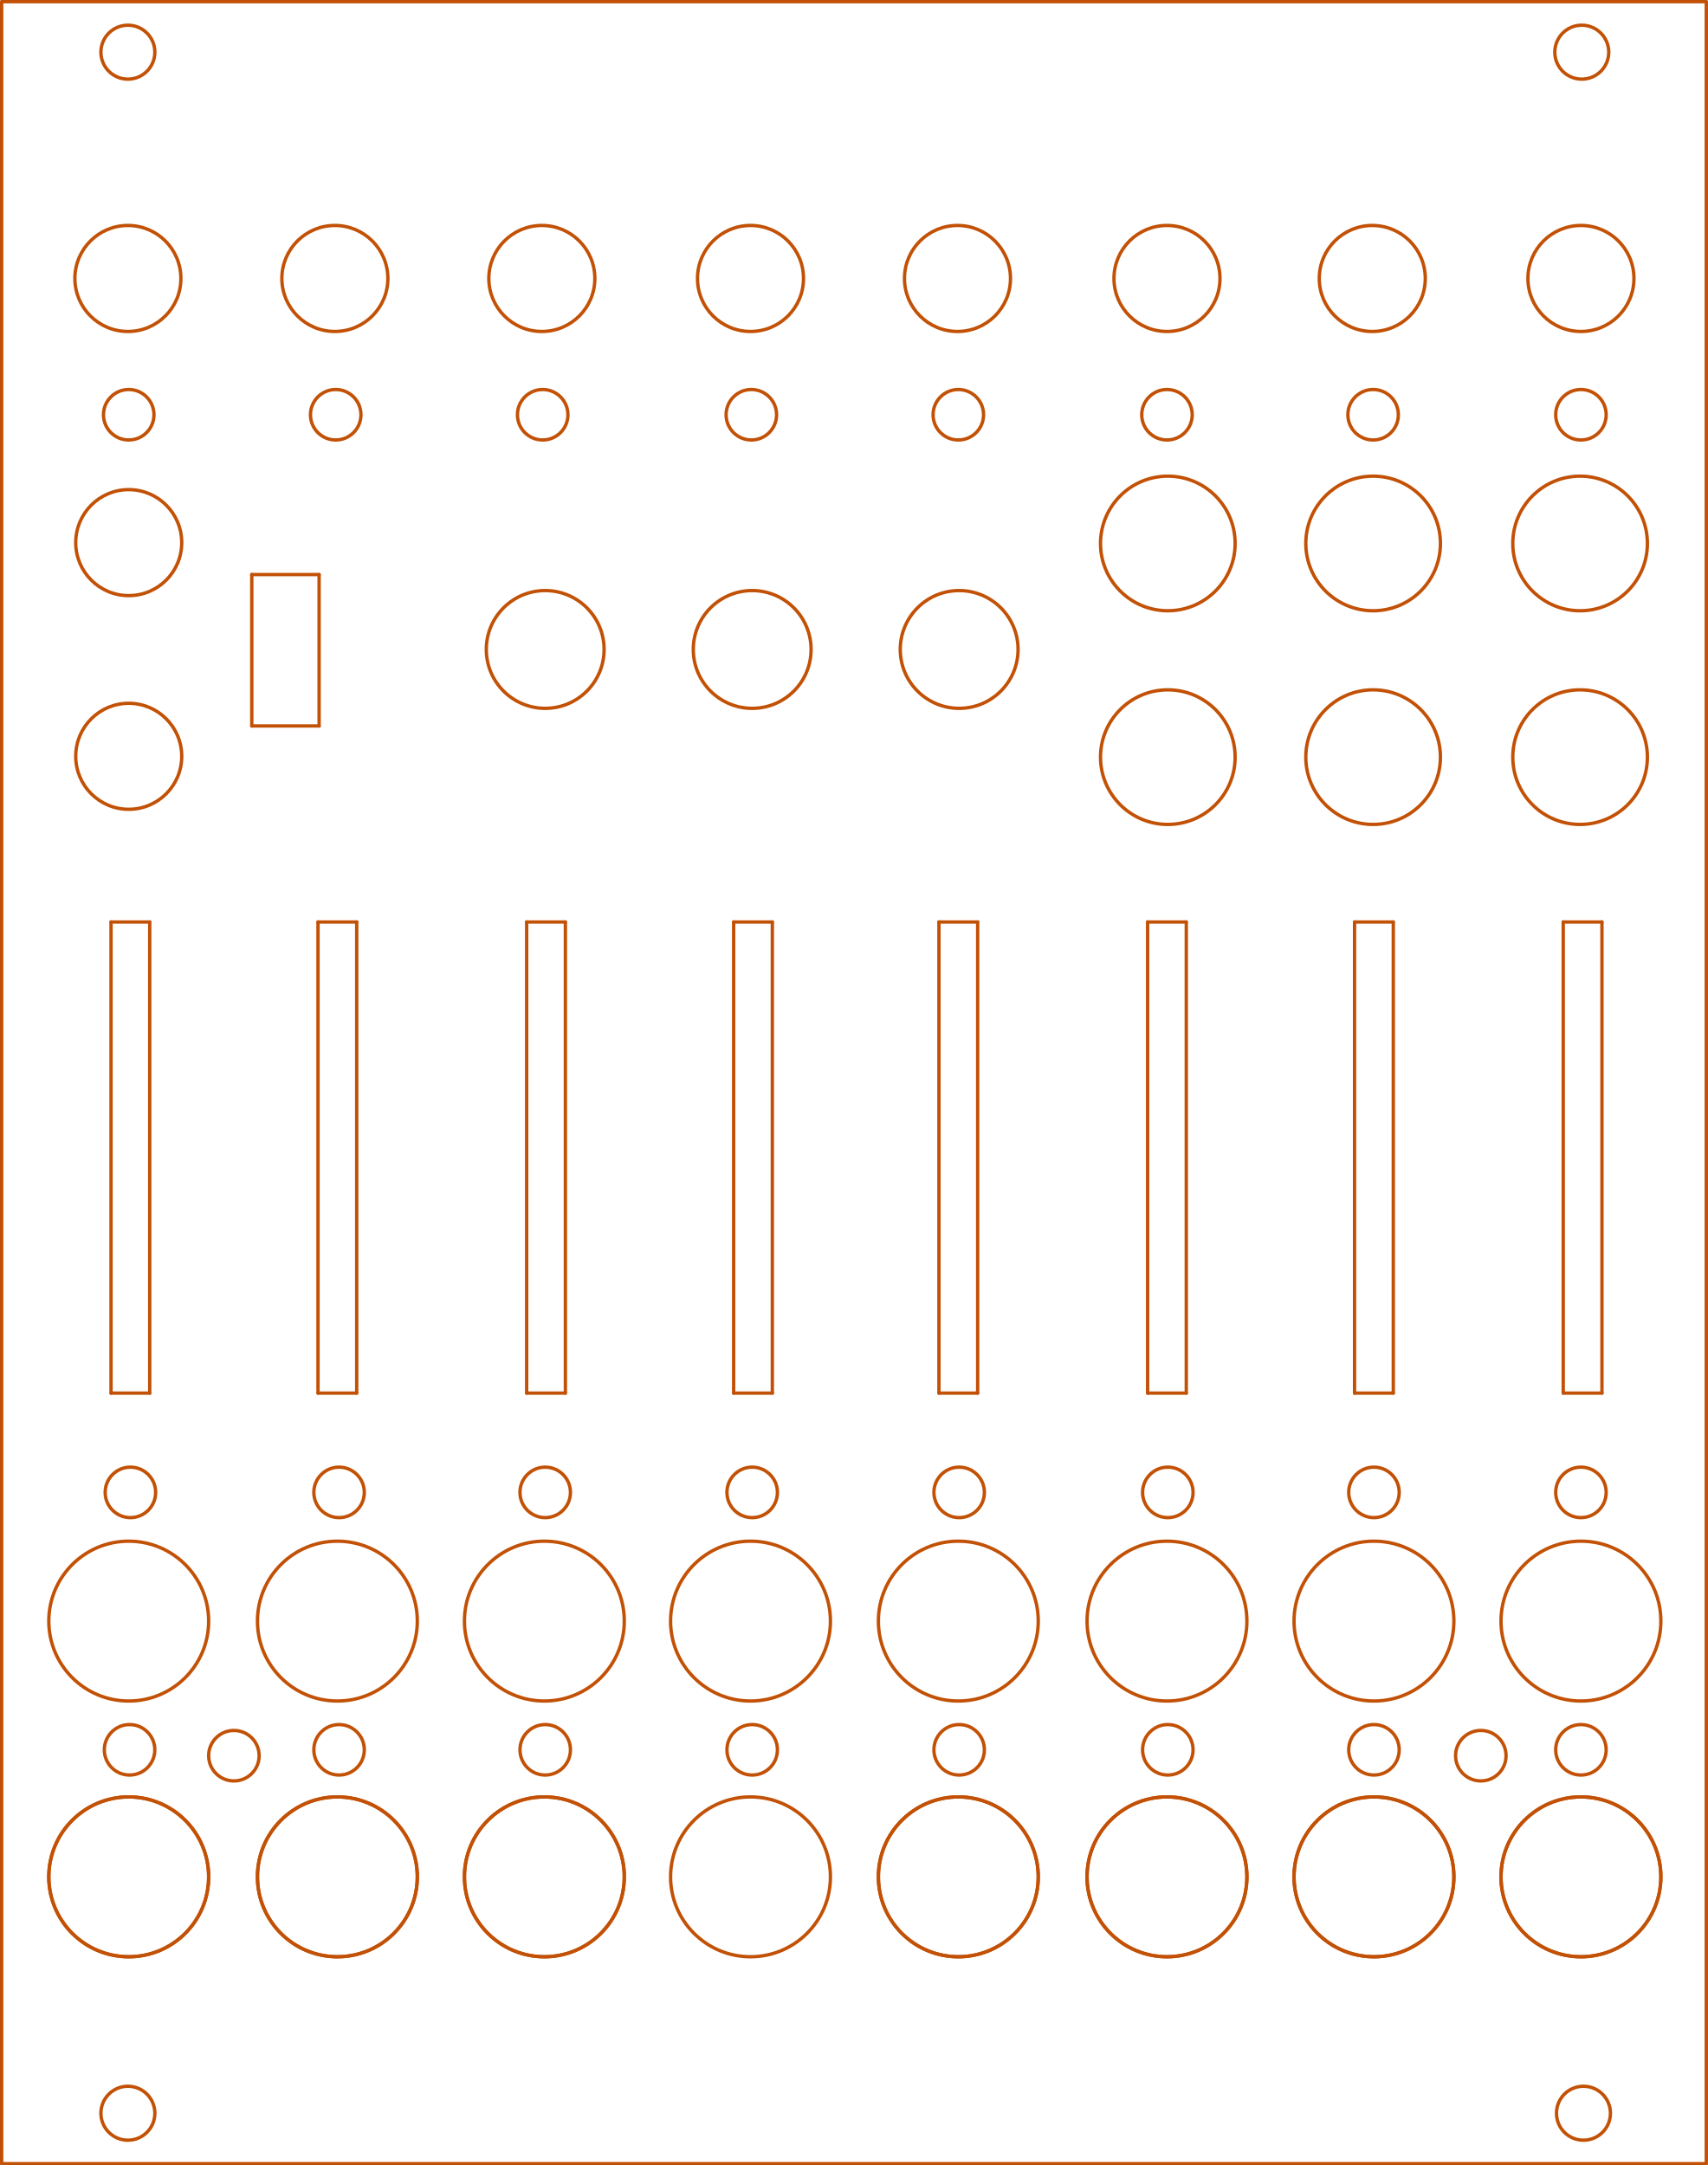
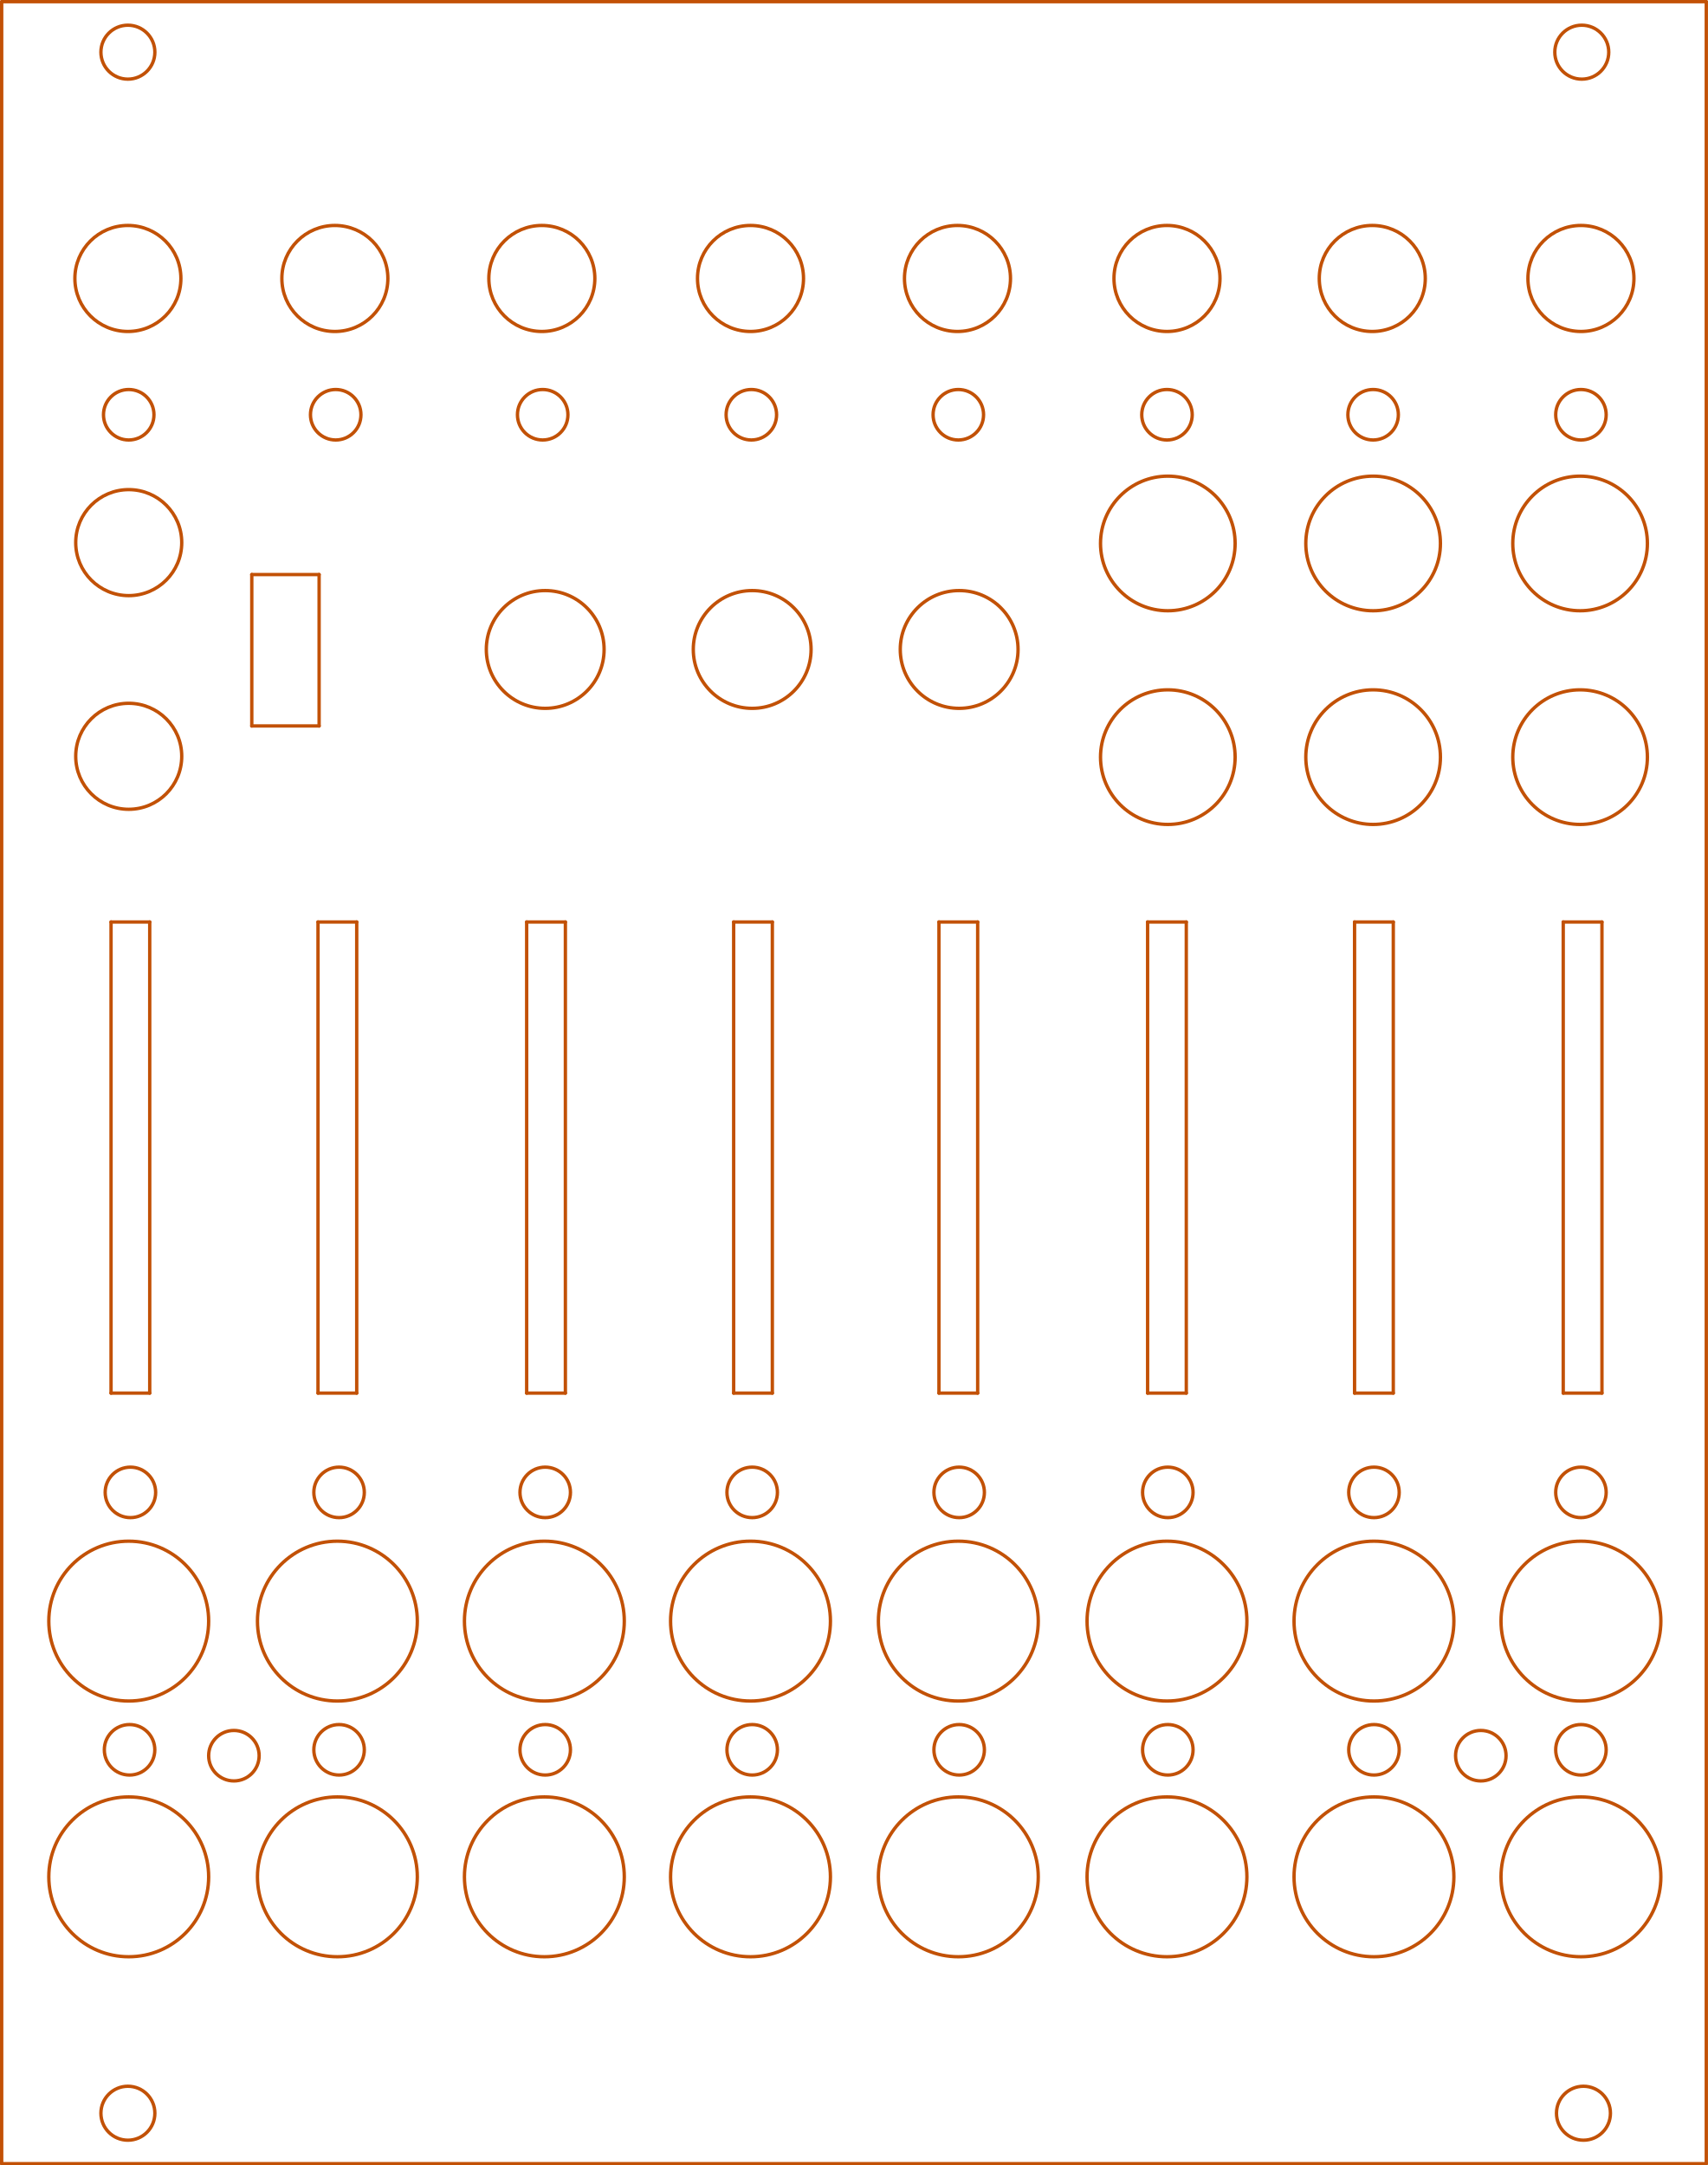
<svg xmlns="http://www.w3.org/2000/svg" version="1.1" width="10.15cm" height="12.868cm" viewBox="0 0 39960 50660 ">
  <g style="fill:#000000; fill-opacity:1;stroke:#000000; stroke-opacity:1; stroke-linecap:round; stroke-linejoin:round; " transform="translate(0 0) scale(1 1)">
</g>
  <g style="fill:#000000; fill-opacity:0.0;  stroke:#000000; stroke-width:-0; stroke-opacity:1;  stroke-linecap:round; stroke-linejoin:round;">
</g>
  <g style="fill:#C25106; fill-opacity:0.0;  stroke:#C25106; stroke-width:-0; stroke-opacity:1;  stroke-linecap:round; stroke-linejoin:round;">
</g>
  <g style="fill:#C25106; fill-opacity:0.0;  stroke:#C25106; stroke-width:78.74; stroke-opacity:1;  stroke-linecap:round; stroke-linejoin:round;">
    <circle cx="34645.7" cy="41082.7" r="590.551" />
    <circle cx="5472.44" cy="41082.7" r="590.551" />
    <circle cx="36988.2" cy="43917.3" r="1870.08" />
-     <circle cx="36988.2" cy="43917.3" r="1870.08" />
    <circle cx="36988.2" cy="40944.9" r="590.551" />
    <circle cx="36988.2" cy="37933.1" r="1870.08" />
    <circle cx="36988.2" cy="34921.3" r="590.551" />
-     <circle cx="32145.7" cy="43917.3" r="1870.08" />
    <circle cx="32145.7" cy="43917.3" r="1870.08" />
    <circle cx="32145.7" cy="40944.9" r="590.551" />
    <circle cx="32145.7" cy="37933.1" r="1870.08" />
    <circle cx="32145.7" cy="34921.3" r="590.551" />
    <circle cx="27303.1" cy="43917.3" r="1870.08" />
-     <circle cx="27303.1" cy="43917.3" r="1870.08" />
    <circle cx="27322.8" cy="40944.9" r="590.551" />
    <circle cx="27303.1" cy="37933.1" r="1870.08" />
    <circle cx="27322.8" cy="34921.3" r="590.551" />
-     <circle cx="22421.3" cy="43917.3" r="1870.08" />
    <circle cx="22421.3" cy="43917.3" r="1870.08" />
    <circle cx="22440.9" cy="40944.9" r="590.551" />
    <circle cx="22421.3" cy="37933.1" r="1870.08" />
    <circle cx="22440.9" cy="34921.3" r="590.551" />
    <circle cx="17559.1" cy="43917.3" r="1870.08" />
    <circle cx="17598.4" cy="40944.9" r="590.551" />
    <circle cx="17559.1" cy="37933.1" r="1870.08" />
    <circle cx="17598.4" cy="34921.3" r="590.551" />
    <circle cx="12736.2" cy="43917.3" r="1870.08" />
-     <circle cx="12736.2" cy="43917.3" r="1870.08" />
    <circle cx="12755.9" cy="40944.9" r="590.551" />
    <circle cx="12736.2" cy="37933.1" r="1870.08" />
    <circle cx="12755.9" cy="34921.3" r="590.551" />
-     <circle cx="7893.7" cy="43917.3" r="1870.08" />
    <circle cx="7893.7" cy="43917.3" r="1870.08" />
    <circle cx="7933.07" cy="40944.9" r="590.551" />
    <circle cx="7893.7" cy="37933.1" r="1870.08" />
    <circle cx="7933.07" cy="34921.3" r="590.551" />
    <path d="M37480 32598 L37480 21574 " />
    <path d="M36574 21574 L36574 32598 " />
    <path d="M36574 21574 L37480 21574 " />
    <path d="M32598 32598 L32598 21574 " />
    <path d="M31692 21574 L31692 32598 " />
    <path d="M31692 21574 L32598 21574 " />
    <path d="M27755 32598 L27755 21574 " />
    <path d="M26850 21574 L26850 32598 " />
    <path d="M26850 21574 L27755 21574 " />
    <path d="M22874 32598 L22874 21574 " />
    <path d="M21968 21574 L21968 32598 " />
    <path d="M21968 21574 L22874 21574 " />
    <path d="M18070 32598 L18070 21574 " />
    <path d="M17165 21574 L17165 32598 " />
    <path d="M17165 21574 L18070 21574 " />
    <path d="M13228 32598 L13228 21574 " />
    <path d="M12322 21574 L12322 32598 " />
    <path d="M12322 21574 L13228 21574 " />
    <path d="M8346 32598 L8346 21574 " />
    <path d="M7440 21574 L7440 32598 " />
    <path d="M7440 21574 L8346 21574 " />
-     <circle cx="3011.81" cy="43917.3" r="1870.08" />
    <circle cx="3011.81" cy="43917.3" r="1870.08" />
    <circle cx="3031.5" cy="40944.9" r="590.551" />
    <circle cx="3051.18" cy="34921.3" r="590.551" />
    <circle cx="3011.81" cy="37933.1" r="1870.08" />
    <path d="M37480 32598 L36574 32598 " />
    <path d="M32598 32598 L31692 32598 " />
    <path d="M27755 32598 L26850 32598 " />
    <path d="M22874 32598 L21968 32598 " />
    <path d="M18070 32598 L17165 32598 " />
    <path d="M13228 32598 L12322 32598 " />
    <path d="M8346 32598 L7440 32598 " />
    <path d="M3503 32598 L3503 21574 " />
    <path d="M3503 32598 L2598 32598 " />
    <path d="M2598 21574 L2598 32598 " />
    <path d="M2598 21574 L3503 21574 " />
    <circle cx="36968.5" cy="17716.5" r="1574.8" />
    <circle cx="32126" cy="17716.5" r="1574.8" />
    <circle cx="27322.8" cy="17716.5" r="1574.8" />
    <circle cx="36968.5" cy="12716.5" r="1574.8" />
    <circle cx="32126" cy="12716.5" r="1574.8" />
    <circle cx="27322.8" cy="12716.5" r="1574.8" />
    <circle cx="22440.9" cy="15196.9" r="1377.95" />
    <circle cx="17598.4" cy="15196.9" r="1377.95" />
    <circle cx="12755.9" cy="15196.9" r="1377.95" />
    <path d="M5891 13444 L7466 13444 " />
    <path d="M7466 13444 L7466 16987 " />
    <path d="M5891 16987 L5891 13444 " />
    <path d="M7466 16987 L5891 16987 " />
    <circle cx="3011.81" cy="17696.9" r="1240.16" />
    <circle cx="3011.81" cy="12696.9" r="1240.16" />
    <circle cx="36988.2" cy="9704.72" r="590.551" />
    <circle cx="32126" cy="9704.72" r="590.551" />
    <circle cx="27303.1" cy="9704.72" r="590.551" />
    <circle cx="22421.3" cy="9704.72" r="590.551" />
    <circle cx="17578.7" cy="9704.72" r="590.551" />
    <circle cx="12696.9" cy="9704.72" r="590.551" />
    <circle cx="7854.33" cy="9704.72" r="590.551" />
    <circle cx="3011.81" cy="9704.72" r="590.551" />
    <circle cx="36988.2" cy="6515.75" r="1240.16" />
    <circle cx="32106.3" cy="6515.75" r="1240.16" />
    <circle cx="27303.1" cy="6515.75" r="1240.16" />
    <circle cx="22401.6" cy="6515.75" r="1240.16" />
    <circle cx="17559.1" cy="6515.75" r="1240.16" />
    <circle cx="12677.2" cy="6515.75" r="1240.16" />
    <circle cx="7834.65" cy="6515.75" r="1240.16" />
    <circle cx="2992.13" cy="6515.75" r="1240.16" />
    <circle cx="2992.13" cy="49448.8" r="631.15" />
    <circle cx="37047.2" cy="49448.8" r="631.15" />
    <circle cx="37007.9" cy="1220.47" r="631.15" />
    <circle cx="2992.13" cy="1220.47" r="631.15" />
    <path d="M39 50629 L39 39 " />
    <path d="M39921 50629 L39 50629 " />
    <path d="M39921 39 L39921 50629 " />
    <path d="M39 39 L39921 39 " />
  </g>
</svg>
